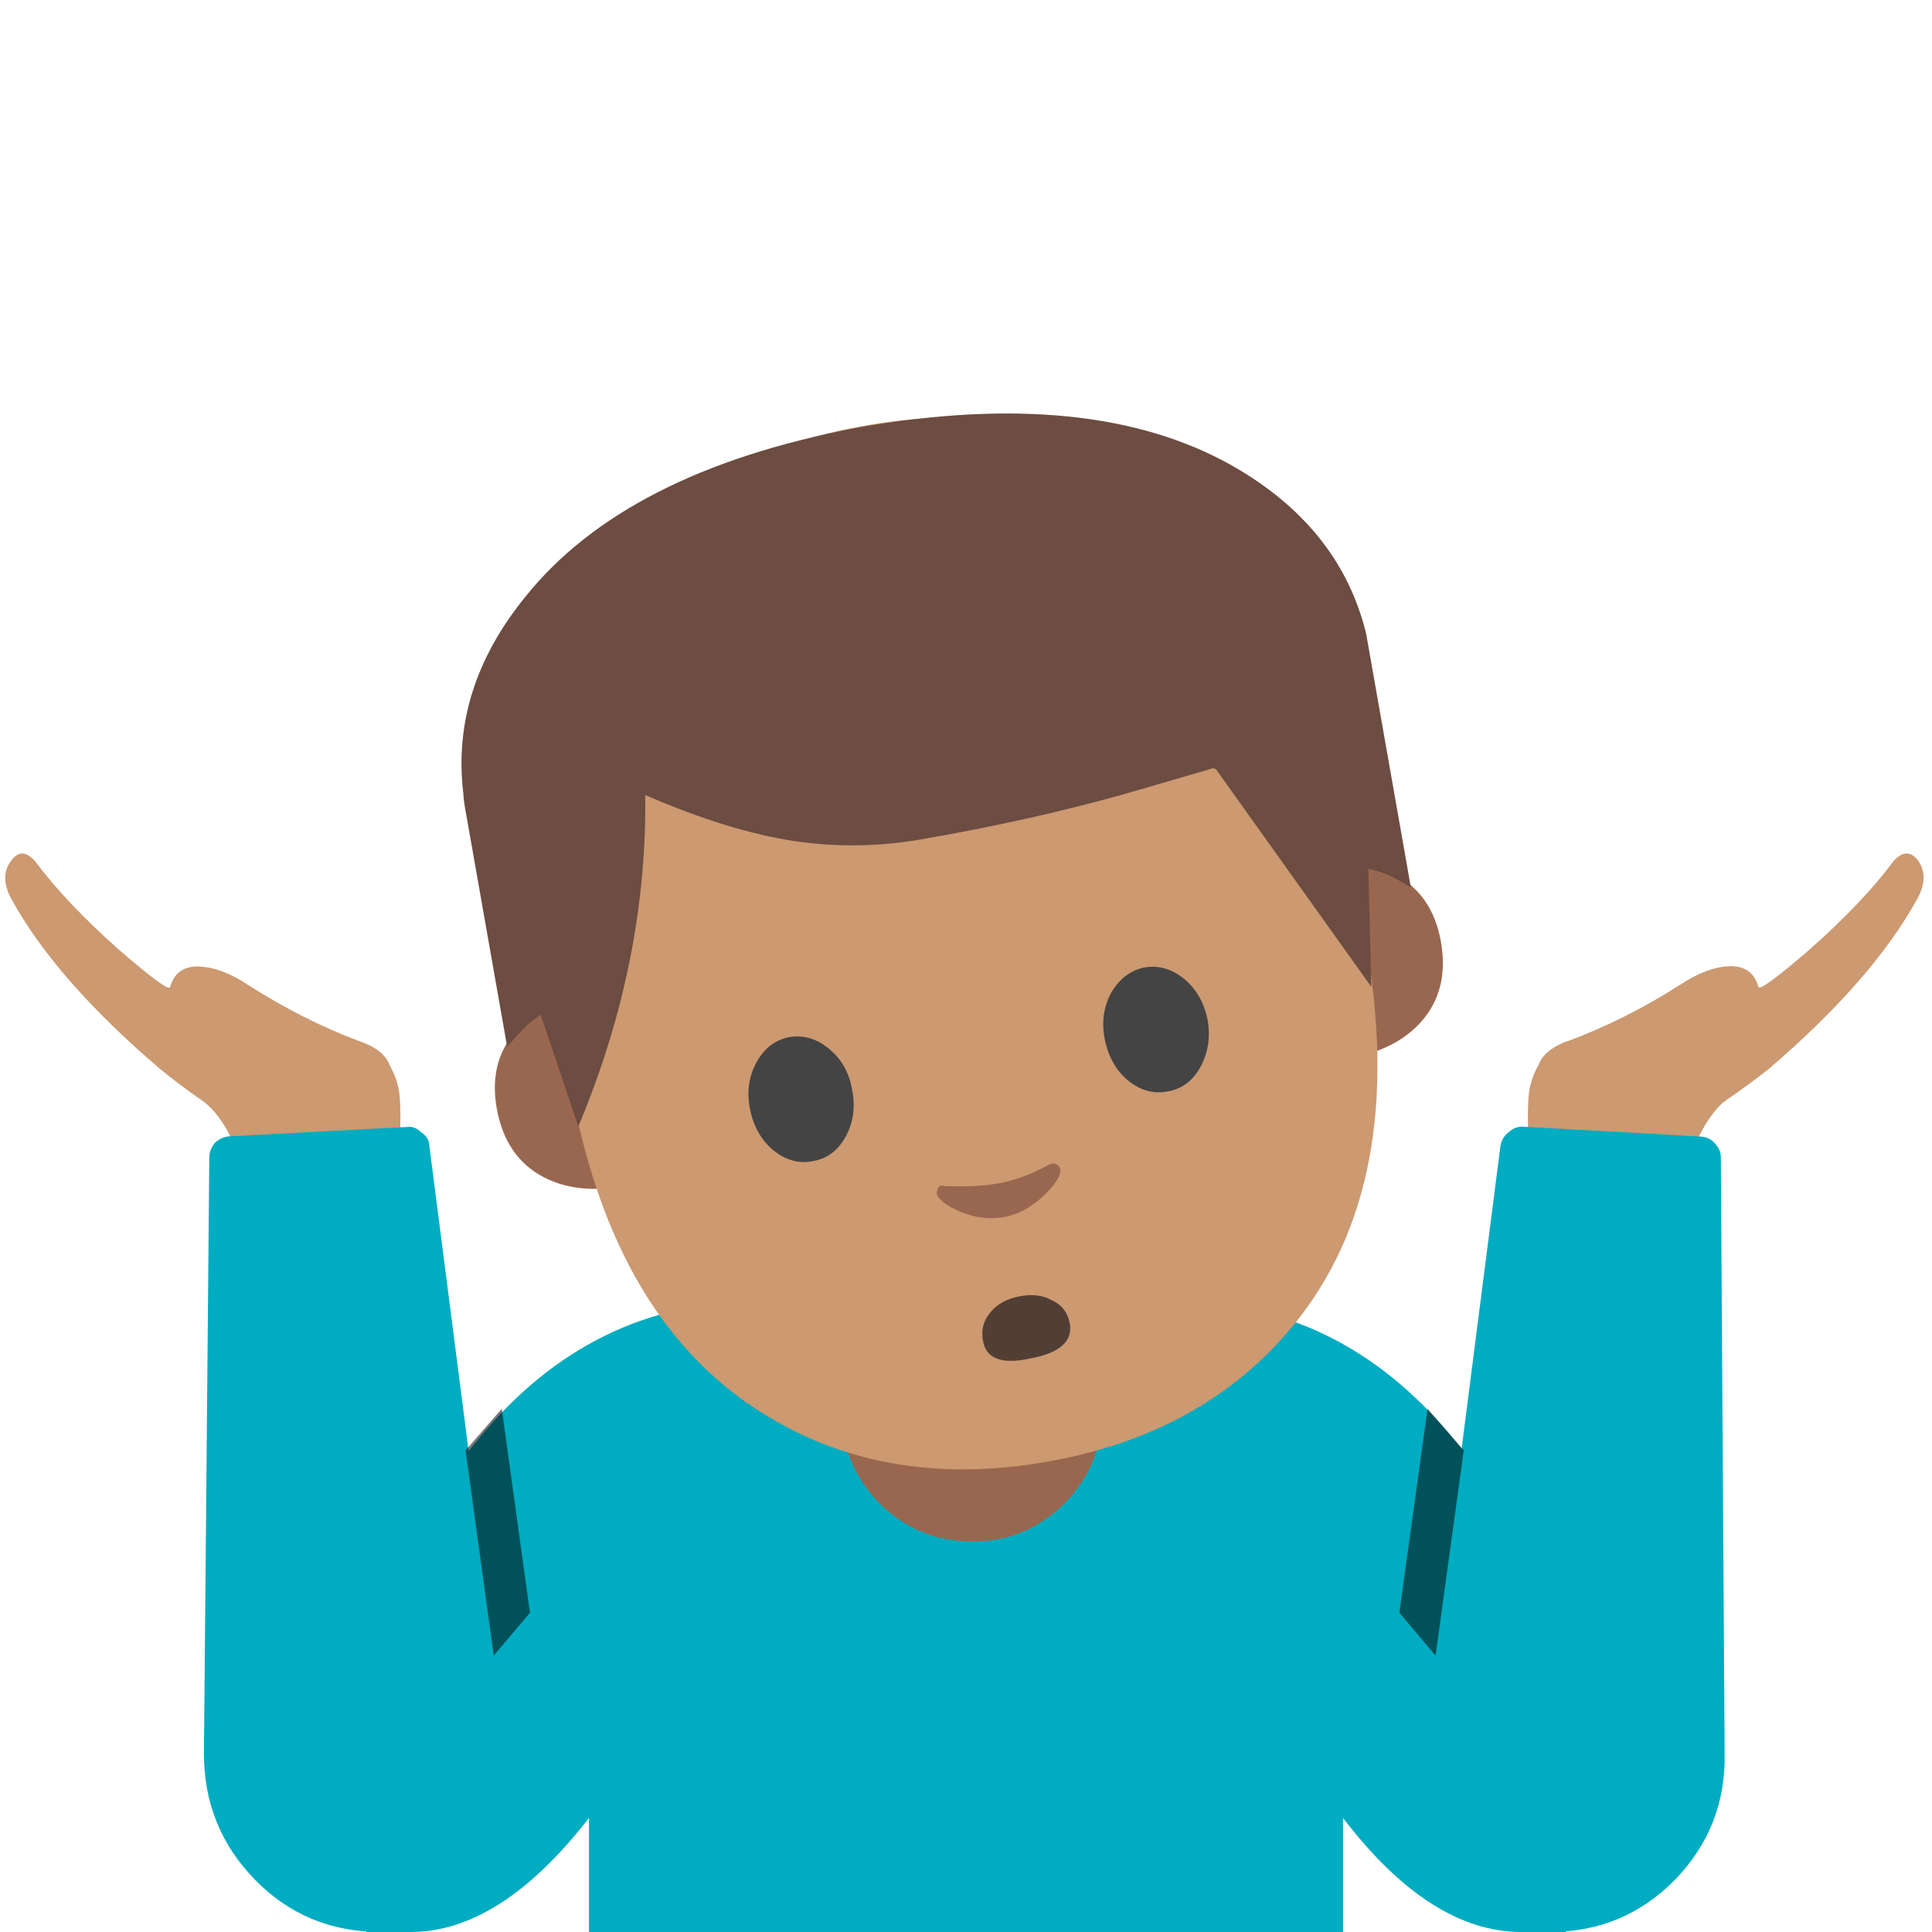
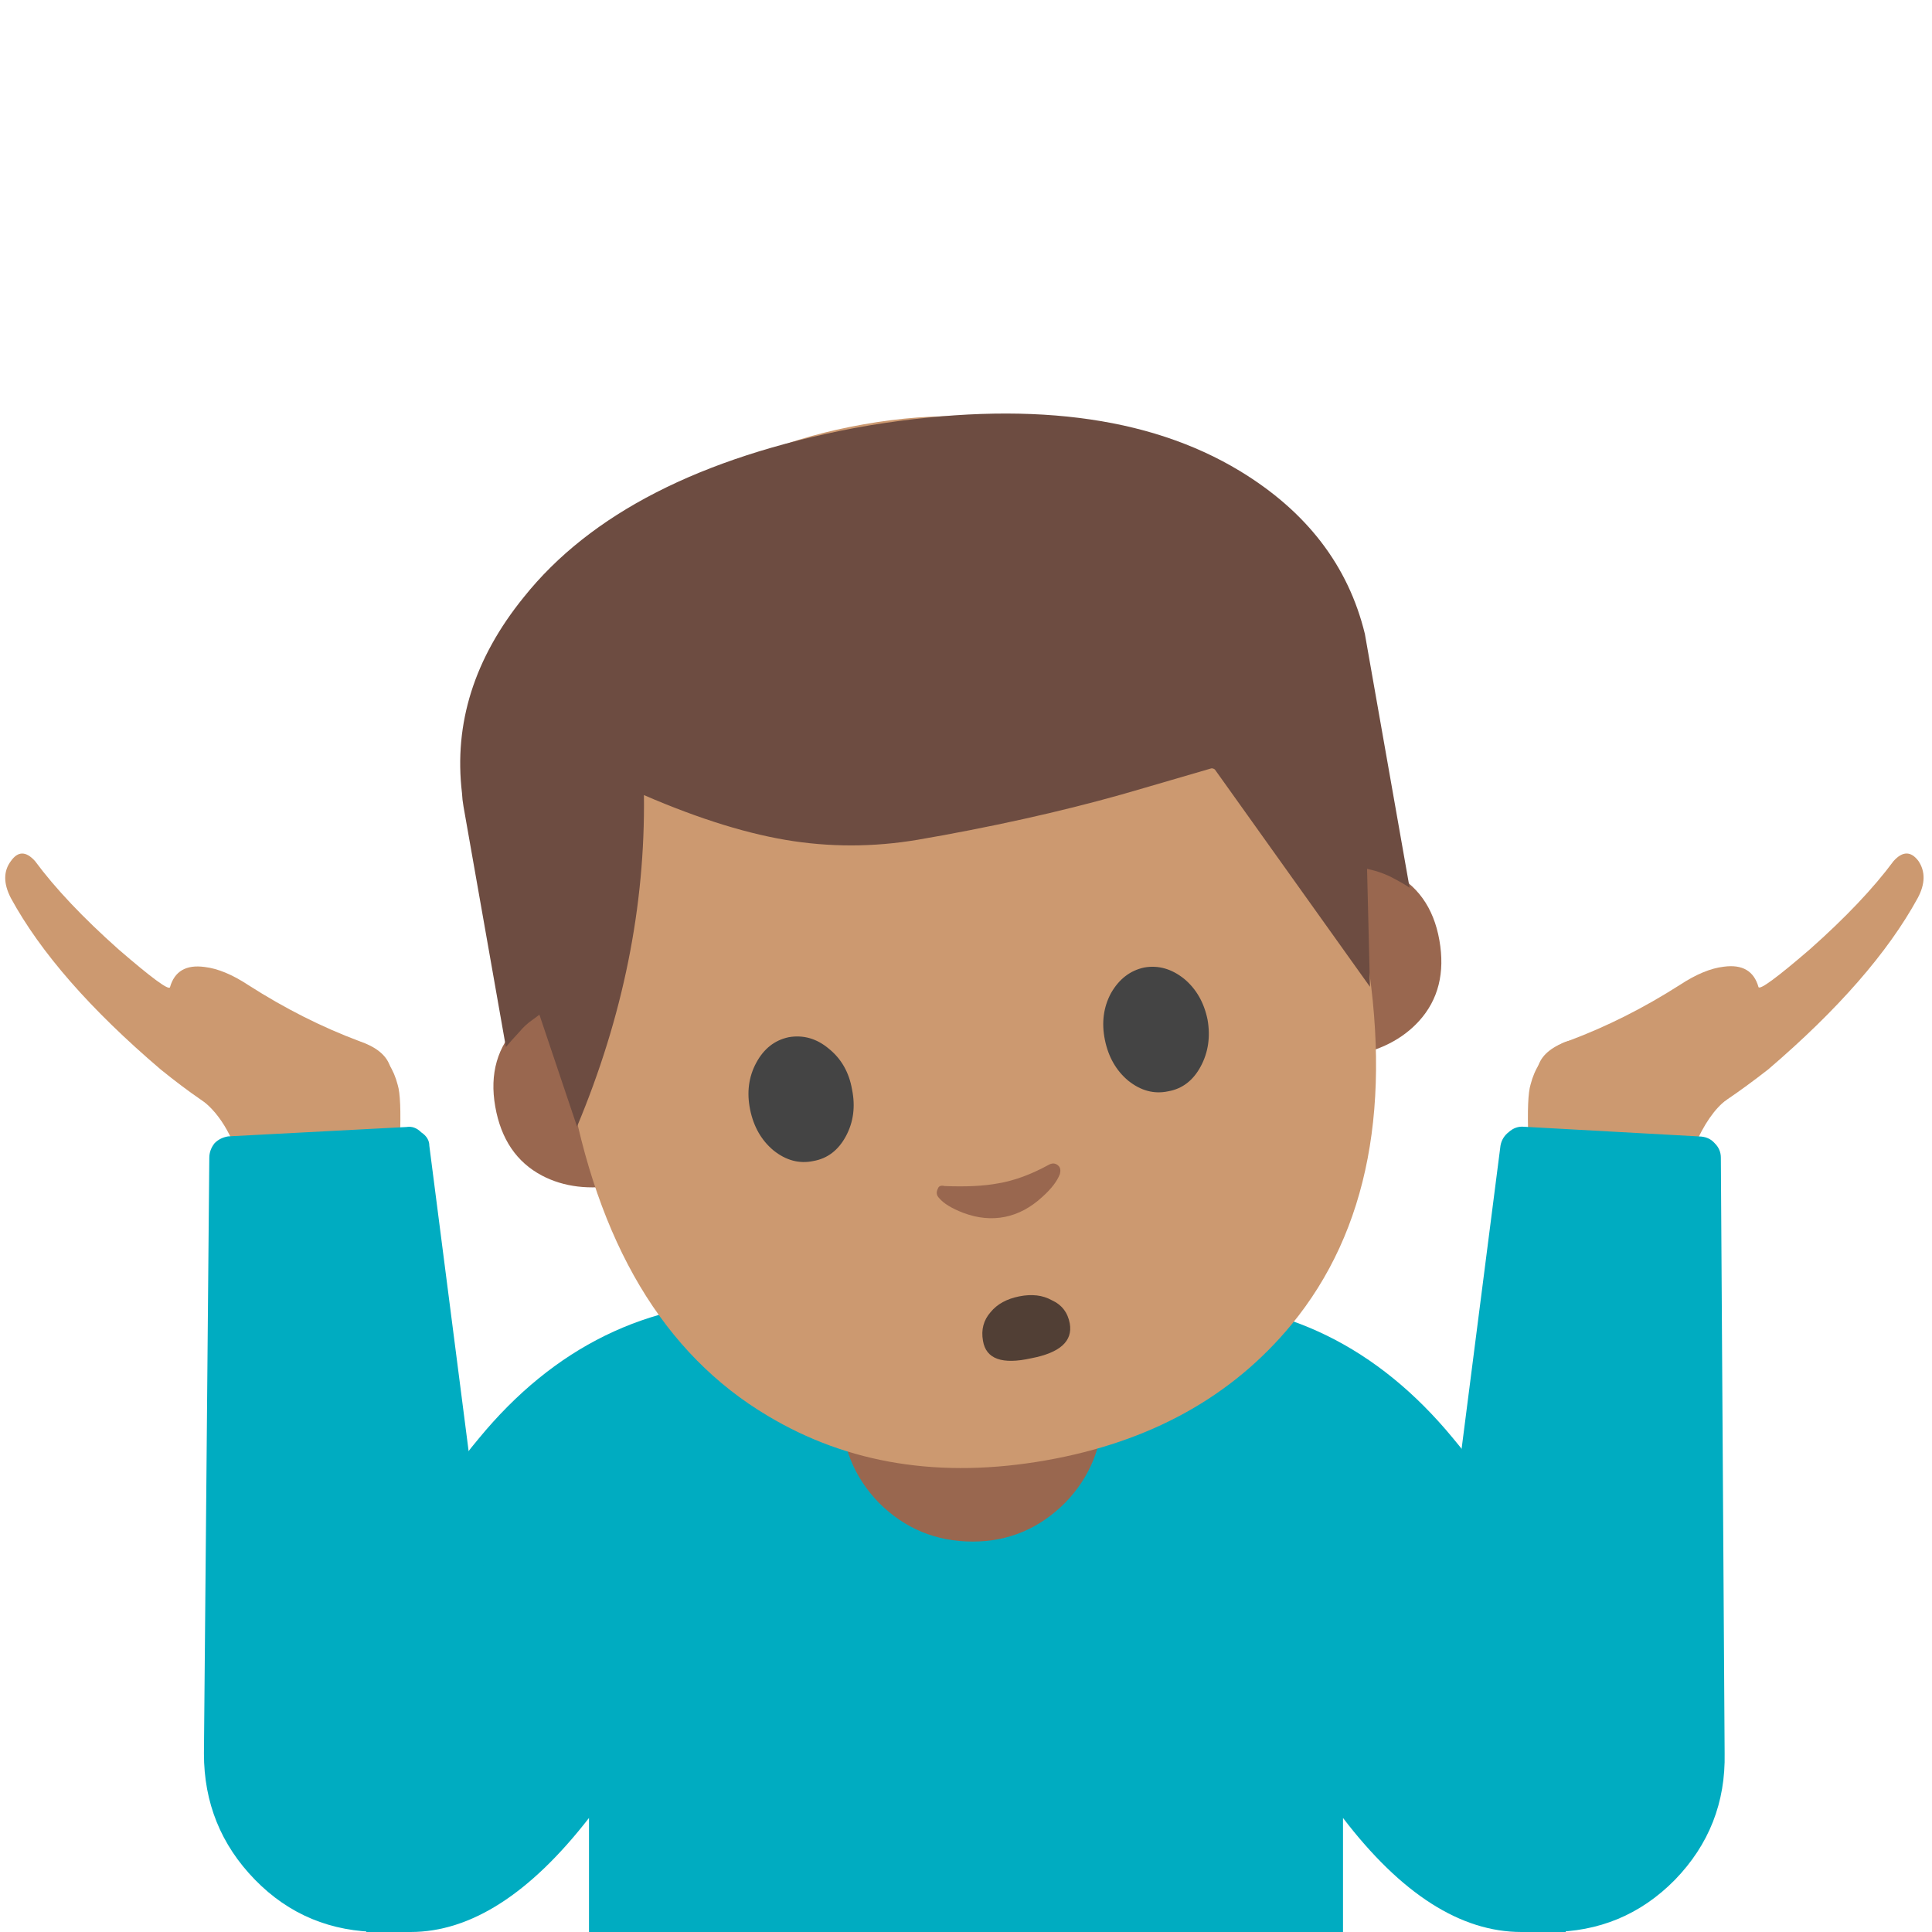
<svg xmlns="http://www.w3.org/2000/svg" xmlns:xlink="http://www.w3.org/1999/xlink" preserveAspectRatio="none" viewBox="0 0 72 72">
  <defs>
    <path id="a" fill="#00ACC1" d="M58.35 72v-6.25q0-7.15-4.2-12.15-4.2-5.1-10.4-5.1-4.55-.1-7.8-.15V72h14.1v-4.25Q53.3 72 56.7 72h1.65z" />
    <path id="b" fill="#CC9970" d="M102.5 73.1q1.75 3.1 5.15 2.6 2.65-.5 4.65-1.5 2-1.05 4.95-3.35 6.95-5.95 9.9-11.35.75-1.4.05-2.45-.75-1-1.65 0-2 2.7-5.55 5.85-3.25 2.8-3.4 2.5-.45-1.6-2.3-1.35-1.3.15-2.9 1.2-3.6 2.3-7.35 3.7-3.25 1.1-1.55 4.15z" />
    <path id="c" fill="#CC9970" d="M109.65 71.6l-5.55-2.65q-.5.1-1.05.5-1.15.85-1.55 2.4-.25.8-.15 3.55v1.75l5.55 1.95 4.75-1.15q.25-.9.7-2 .95-2.2 2.15-3.1l-4.85-1.25z" />
    <path id="d" fill="#00ACC1" d="M100.05 75q-.45.35-.55.9L94.1 118q-.6 3.95 2 7 2.65 3 6.65 3 4.9 0 8.3-3.45 3.4-3.5 3.3-8.4l-.25-39.45q0-.55-.4-.95-.35-.4-.9-.45l-11.75-.65q-.55-.05-1 .35z" />
-     <path id="e" fill="#020202" fill-opacity=".537" d="M53.2 52.5l-1.05 7.6 1.35 1.6 1.05-7.65-1.35-1.55z" />
-     <path id="f" fill="#00ACC1" d="M36 48.35q-6.4.15-7.75.15-6.2 0-10.4 5.1-4.2 5-4.2 12.15V72h1.65q3.35 0 6.65-4.25V72H36V48.35z" />
-     <path id="g" fill="#99674F" d="M36.25 57.45q2 0 3.45-1.45 1.4-1.45 1.4-3.5v-4.2h-9.75v4.2q0 2.05 1.4 3.5 1.45 1.45 3.5 1.45z" />
-     <path id="h" fill="#CC9970" d="M25.45 73.1q1.7-3.05-1.55-4.15-3.75-1.4-7.35-3.7-1.6-1.05-2.9-1.2-1.85-.25-2.3 1.35-.15.3-3.4-2.5-3.55-3.15-5.55-5.85-.9-1-1.6 0-.75 1 0 2.45 2.95 5.4 9.95 11.35 2.85 2.3 4.9 3.35 1.95.95 4.65 1.5 3.45.5 5.15-2.6z" />
-     <path id="i" fill="#CC9970" d="M24.9 69.45l-1.05-.5-5.5 2.65-4.9 1.25q1.95 1.45 2.85 5.1l4.8 1.15 5.5-1.95V75.4q.1-2.75-.15-3.55-.4-1.55-1.55-2.4z" />
-     <path id="j" fill="#00ACC1" d="M16 42.7q0-.3-.3-.5-.25-.25-.55-.2l-6.65.35q-.3.05-.5.25-.2.25-.2.55l-.2 22.2q0 2.75 1.9 4.7Q11.4 72 14.2 72q2.25 0 3.7-1.7 1.5-1.7 1.15-3.9L16 42.7z" />
-     <path id="k" fill="#020202" fill-opacity=".537" d="M19.75 60.1l-1.05-7.6-1.35 1.55 1.05 7.65 1.35-1.6z" />
-     <path id="l" fill="#99674F" d="M106.9 66.05h-3.6v20.3q4.75 0 7.85-2.4 3.6-2.8 3.6-8.05 0-5.3-3.9-8.1l-3.95-1.75z" />
-     <path id="m" fill="#99674F" d="M24.7 66.05h-3.65l-3.9 1.75q-3.95 2.8-3.95 8.1 0 5.25 3.6 8.05 3.1 2.4 7.9 2.4v-20.3z" />
-     <path id="n" fill="#CC9970" d="M106.75 73.8q0-30.45-8.65-45.45Q87.85 10.6 64 10.6q-23.9 0-34.15 17.75-8.65 15-8.65 45.45 0 25.9 14.6 38.45Q47.05 122 64 122q16.8 0 28.1-9.65 14.65-12.55 14.65-38.55z" />
-     <path id="o" fill="#6D4C41" d="M63.35 24.5v-.8q-.4-6.25-5.65-10.85-7.2-6.3-21.15-6.5H35.5q-13.95.2-21.1 6.5-5.3 4.6-5.65 10.85-.05.4-.05.8v14.55q.35-.3.95-.75.4-.35.95-.6l.4-.2 1.05 6.95Q17.8 35.5 19.4 25.7q4.55 3 8.3 4.25 3.75 1.25 7.8 1.2h1.05q6.7-.05 12.3-.7l4.1-.45q.1 0 .2.1L60 44.45l1.05-6.95.45.2q.5.25.9.55.65.5.95.8V24.5z" />
-     <path id="p" fill="#99674F" d="M34.95 44.3q-.1.2.05.35.25.3.9.55.8.3 1.55.15t1.4-.75q.5-.45.65-.85.05-.2-.05-.3-.15-.15-.35-.05-1 .55-1.9.7-.8.15-2 .1-.2-.05-.25.1z" />
-     <path id="q" fill="#513F35" d="M71 87.6q-.2-1.1-1.2-1.55-.9-.5-2.15-.25t-1.9 1.05q-.7.8-.5 1.9.3 1.8 3.2 1.15 2.85-.55 2.55-2.3z" />
-     <path id="r" fill="#444" d="M56.55 72.1q-.3-1.7-1.55-2.7-1.2-1-2.65-.75-1.4.3-2.15 1.7t-.4 3.1q.35 1.7 1.55 2.7 1.25 1 2.65.7 1.4-.25 2.15-1.65t.4-3.1z" />
-     <path id="s" fill="#444" d="M73.7 65.7q-.75 1.4-.4 3.1.35 1.7 1.55 2.7 1.25 1 2.65.7 1.4-.25 2.15-1.65t.45-3.1q-.35-1.7-1.55-2.7-1.25-1-2.65-.75-1.4.3-2.2 1.7z" />
+     <path id="e" fill="#00ACC1" d="M36 48.35q-6.4.15-7.75.15-6.2 0-10.4 5.1-4.2 5-4.2 12.15V72h1.65q3.35 0 6.65-4.25V72H36V48.35z" />
+     <path id="f" fill="#99674F" d="M36.25 57.45q2 0 3.45-1.45 1.4-1.45 1.4-3.5v-4.2h-9.75v4.2q0 2.05 1.4 3.5 1.45 1.45 3.5 1.45z" />
+     <path id="g" fill="#CC9970" d="M25.45 73.1q1.7-3.05-1.55-4.15-3.75-1.4-7.35-3.7-1.6-1.05-2.9-1.2-1.85-.25-2.3 1.35-.15.3-3.4-2.5-3.55-3.15-5.55-5.85-.9-1-1.6 0-.75 1 0 2.45 2.95 5.4 9.95 11.35 2.85 2.3 4.9 3.35 1.95.95 4.65 1.5 3.45.5 5.15-2.6z" />
+     <path id="h" fill="#CC9970" d="M24.9 69.45l-1.05-.5-5.5 2.65-4.9 1.25q1.95 1.45 2.85 5.1l4.8 1.15 5.5-1.95V75.4q.1-2.75-.15-3.55-.4-1.55-1.55-2.4z" />
+     <path id="i" fill="#00ACC1" d="M16 42.7q0-.3-.3-.5-.25-.25-.55-.2l-6.65.35q-.3.05-.5.25-.2.25-.2.55l-.2 22.2q0 2.75 1.9 4.7Q11.4 72 14.2 72q2.25 0 3.7-1.7 1.5-1.7 1.15-3.9L16 42.7z" />
+     <path id="j" fill="#99674F" d="M106.9 66.05h-3.6v20.3q4.75 0 7.85-2.4 3.6-2.8 3.6-8.05 0-5.3-3.9-8.1l-3.95-1.75z" />
+     <path id="k" fill="#99674F" d="M24.7 66.05h-3.65l-3.9 1.75q-3.95 2.8-3.95 8.1 0 5.25 3.6 8.05 3.1 2.4 7.9 2.4v-20.3z" />
+     <path id="l" fill="#CC9970" d="M106.75 73.8q0-30.45-8.65-45.45Q87.85 10.6 64 10.6q-23.9 0-34.15 17.75-8.65 15-8.65 45.45 0 25.9 14.6 38.45Q47.05 122 64 122q16.8 0 28.1-9.65 14.65-12.55 14.65-38.55z" />
+     <path id="m" fill="#6D4C41" d="M63.35 24.5v-.8q-.4-6.25-5.65-10.85-7.2-6.3-21.15-6.5H35.5q-13.95.2-21.1 6.5-5.3 4.6-5.65 10.85-.05.4-.05.8v14.55q.35-.3.95-.75.4-.35.95-.6l.4-.2 1.05 6.95Q17.8 35.5 19.4 25.7q4.55 3 8.3 4.25 3.75 1.25 7.8 1.2h1.05q6.7-.05 12.3-.7l4.1-.45q.1 0 .2.1L60 44.45l1.05-6.95.45.2q.5.25.9.55.65.5.95.8V24.5z" />
+     <path id="n" fill="#99674F" d="M35.2 44.2q-.2-.05-.25.1-.1.2.05.35.25.3.9.55.8.3 1.55.15t1.4-.75q.5-.45.65-.85.05-.2-.05-.3-.15-.15-.35-.05-1 .55-1.9.7-.8.15-2 .1z" />
+     <path id="o" fill="#513F35" d="M71 87.6q-.2-1.1-1.2-1.55-.9-.5-2.15-.25t-1.9 1.05q-.7.8-.5 1.9.3 1.8 3.2 1.15 2.85-.55 2.55-2.3z" />
+     <path id="p" fill="#444" d="M56.55 72.1q-.3-1.7-1.55-2.7-1.2-1-2.65-.75-1.4.3-2.15 1.7t-.4 3.1q.35 1.7 1.55 2.7 1.25 1 2.65.7 1.4-.25 2.15-1.65t.4-3.1z" />
+     <path id="q" fill="#444" d="M73.7 65.7q-.75 1.4-.4 3.1.35 1.7 1.55 2.7 1.25 1 2.65.7 1.4-.25 2.15-1.65t.45-3.1q-.35-1.7-1.55-2.7-1.25-1-2.65-.75-1.4.3-2.2 1.7z" />
  </defs>
  <use xlink:href="#a" />
  <use transform="matrix(.56247 0 0 .56247 -.05 0)" xlink:href="#b" />
  <use transform="matrix(.56247 0 0 .56247 -.05 0)" xlink:href="#c" />
  <use transform="translate(-.05) scale(.5625)" xlink:href="#d" />
  <use xlink:href="#e" />
  <use xlink:href="#f" />
-   <use xlink:href="#g" />
+   <use transform="rotate(.078) scale(.56247)" xlink:href="#g" />
  <use transform="rotate(.078) scale(.56247)" xlink:href="#h" />
-   <use transform="rotate(.078) scale(.56247)" xlink:href="#i" />
-   <use xlink:href="#j" />
-   <use xlink:href="#k" />
-   <use transform="matrix(.34651 -.06108 .06108 .34651 9.3 15.8)" xlink:href="#l" />
-   <use transform="matrix(.34651 -.06108 .06108 .34651 9.3 15.8)" xlink:href="#m" />
-   <use transform="rotate(-9.996 96.735 -45.689) scale(.35193)" xlink:href="#n" />
-   <use transform="rotate(-9.995 95.55 -45.22) scale(.62577)" xlink:href="#o" />
-   <use xlink:href="#p" />
+   <use xlink:href="#i" />
+   <use transform="rotate(-9.994 94.677 -45.015) scale(.35182)" xlink:href="#j" />
+   <use transform="rotate(-9.994 94.677 -45.015) scale(.35182)" xlink:href="#k" />
+   <use transform="matrix(.34657 -.06108 .06108 .34657 9.35 16.05)" xlink:href="#l" />
+   <use transform="matrix(.61626 -.10863 .10863 .61626 9.25 15.9)" xlink:href="#m" />
+   <use xlink:href="#n" />
+   <use transform="rotate(.078) scale(.56247)" xlink:href="#o" />
+   <use transform="rotate(.078) scale(.56247)" xlink:href="#p" />
  <use transform="rotate(.078) scale(.56247)" xlink:href="#q" />
-   <use transform="rotate(.078) scale(.56247)" xlink:href="#r" />
-   <use transform="rotate(.078) scale(.56247)" xlink:href="#s" />
</svg>
